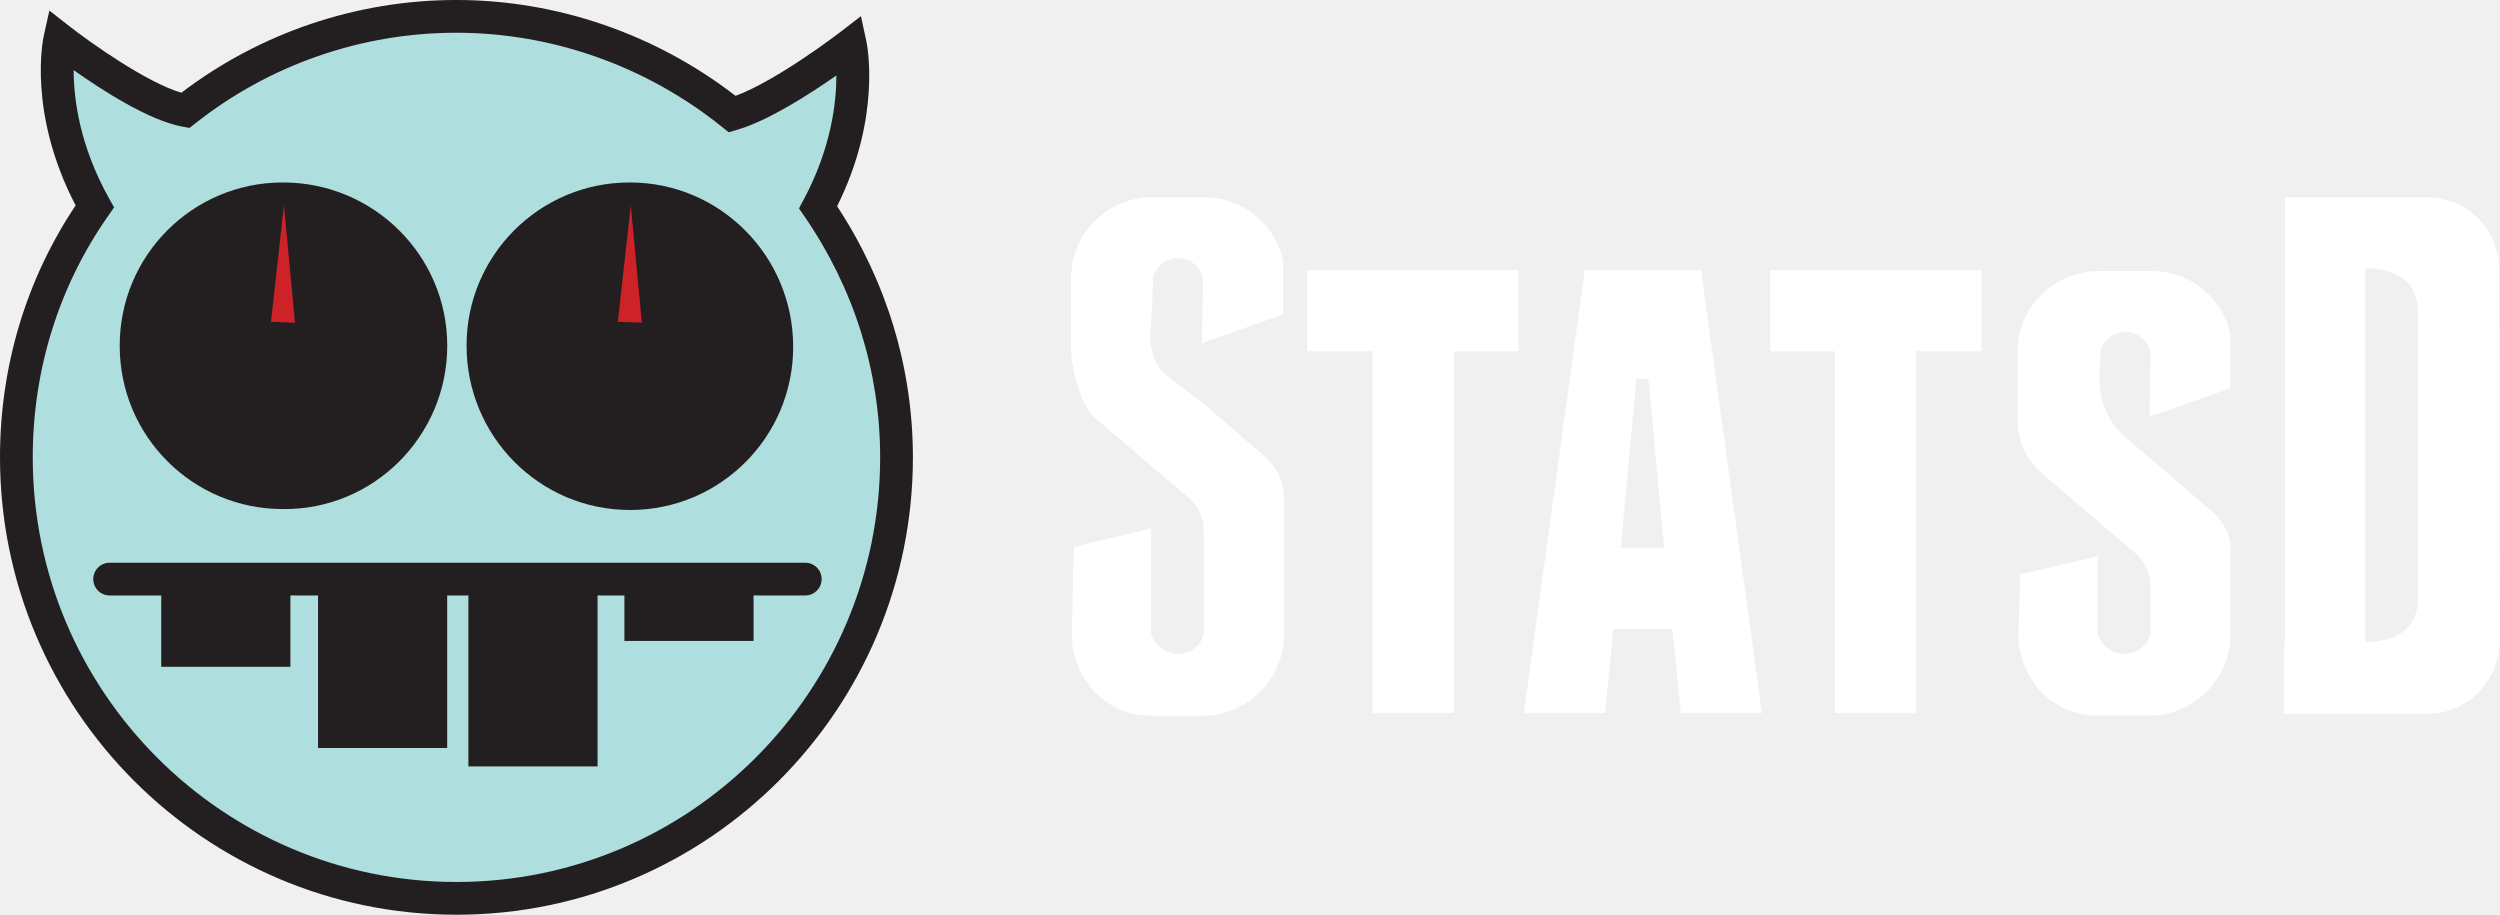
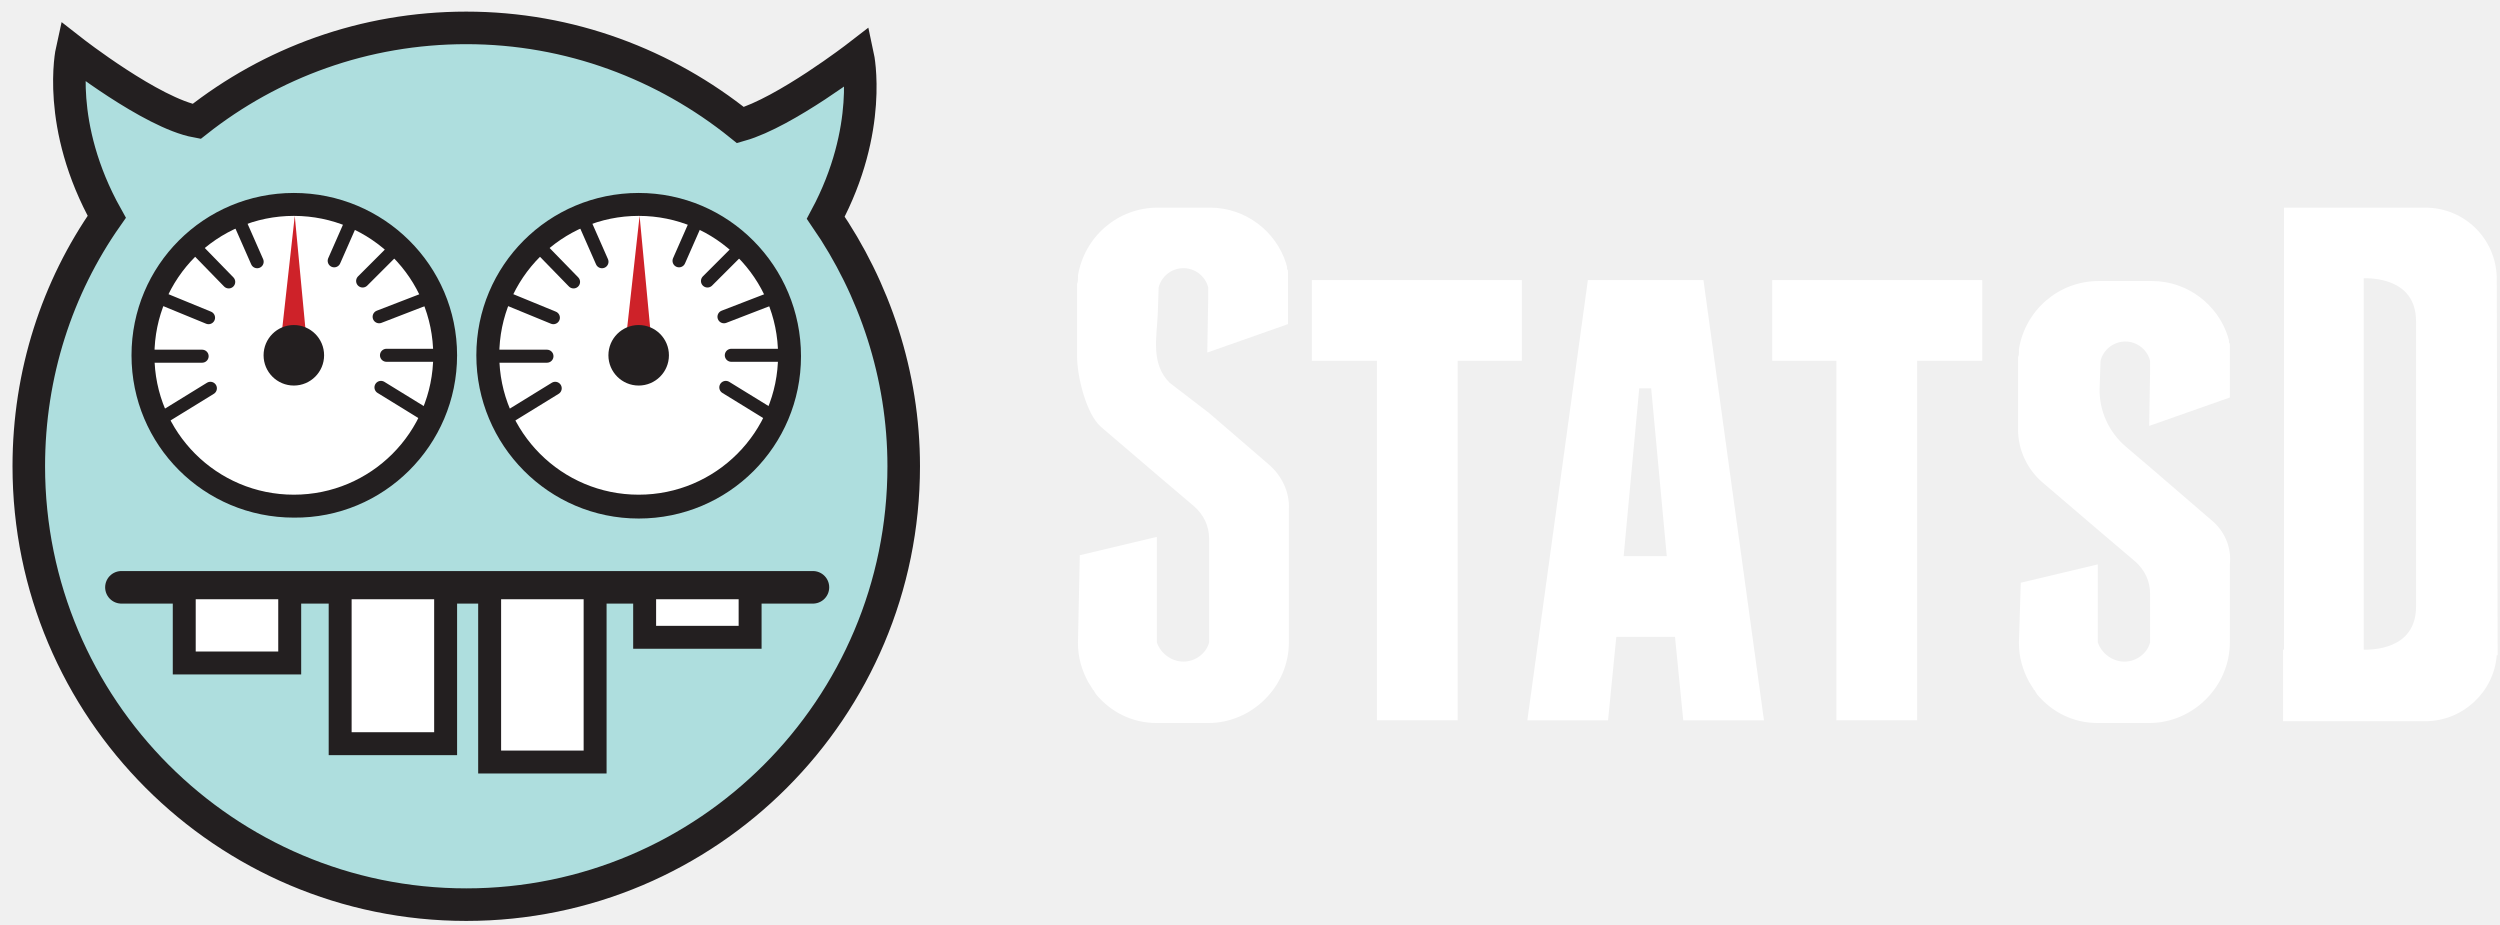
- <svg xmlns="http://www.w3.org/2000/svg" version="1.1" id="Слой_1" x="0" y="0" viewBox="0 0 190.861 69.834" xml:space="preserve">
-   <style>.st1{fill:#231f20}.st2{fill:#ce2229}.st3{fill:#fff}</style>
-   <path d="M62.785 16.487c3.28-6.579 2.199-11.86 2.15-12.089l-.401-1.863-1.508 1.164c-.049.037-4.61 3.543-7.695 4.687C49.457 3.844 42.209 1.35 34.85 1.35h-.06a33.321 33.321 0 00-20.132 6.805c-2.559-.747-6.712-3.706-8.187-4.858l-1.5-1.172-.413 1.859c-.052.235-1.197 5.658 2.34 12.443-3.634 5.439-5.551 11.816-5.551 18.491 0 18.508 15.028 33.567 33.5 33.567s33.5-15.058 33.5-33.567c0-6.542-1.92-12.898-5.562-18.431z" fill="#aedede" />
-   <path class="st1" d="M48.087 38.934h.044c6.873-.012 12.435-5.594 12.423-12.467 0-6.902-5.565-12.537-12.467-12.537h-.044c-6.873.012-12.435 5.594-12.423 12.467 0 6.902 5.564 12.537 12.467 12.537z" />
-   <path class="st1" d="M63.908 15.746C67.32 8.902 66.196 3.408 66.145 3.17l-.417-1.938-1.569 1.211c-.051.039-4.796 3.685-8.005 4.875C50.044 2.594 42.505 0 34.85 0h-.062a34.655 34.655 0 00-20.941 7.079c-2.663-.777-6.983-3.855-8.517-5.053L3.769.807 3.34 2.74c-.054.244-1.245 5.885 2.434 12.943C1.994 21.341 0 27.974 0 34.917 0 54.17 15.632 69.834 34.847 69.834S69.695 54.17 69.695 34.917c0-6.804-1.998-13.416-5.787-19.171zM34.847 67.334C17.011 67.334 2.5 52.792 2.5 34.917c0-6.69 1.992-13.067 5.76-18.439l.451-.643-.383-.685c-2.271-4.057-2.704-7.655-2.705-9.798 2.17 1.537 5.756 3.846 8.292 4.312l.558.103.444-.352A32.128 32.128 0 0134.79 2.5h.057c7.316 0 14.517 2.553 20.276 7.189l.504.406.623-.178c2.39-.683 5.608-2.76 7.604-4.157-.001 2.094-.405 5.574-2.498 9.478l-.36.672.432.628c3.772 5.48 5.767 11.836 5.767 18.379 0 17.875-14.511 32.417-32.348 32.417z" />
-   <path class="st1" d="M21.607 38.864c6.902.07 12.537-5.565 12.537-12.467 0-6.903-5.635-12.467-12.537-12.467h-.044c-6.873.012-12.435 5.594-12.423 12.467v.044c.012 6.873 5.594 12.435 12.467 12.423zM61.478 42.961H8.37a1.25 1.25 0 000 2.5h3.94v5.444h9.86v-5.444h2.11v11.643h9.86V45.461h1.62v13.051h9.86V45.461h2.05v3.472h9.86v-3.472h3.948a1.25 1.25 0 000-2.5z" />
-   <g>
-     <path class="st2" d="M47.17 24.565l.986-8.875.845 8.945-1.831-.07zM20.69 24.565l.986-8.875.845 8.945-1.831-.07z" />
-     <path class="st3" d="M99.79 26.818h5v27.61h6.2v-27.61h4.93V20.62H99.79v6.198zM135.15 26.818h4.93v27.61h6.199v-27.61h5V20.62H135.15v6.198zM123.736 41.82l1.197-12.889h.916l1.197 12.89-3.31-.001zm-2.747-21.2l-4.649 33.809h6.198l.634-6.41h4.508l.634 6.41h6.198l-4.649-33.809h-8.874zM184.593 45.699c0 3.38-3.522 3.31-4.015 3.31V20.483c.493 0 4.015-.07 4.015 3.31v21.906zm.704-30.639H174.45v33.95h-.07v5.493h10.917c2.888 0 5.283-2.254 5.494-5.071h.07l-.07-29.019a5.472 5.472 0 00-5.494-5.353z" />
-     <g>
-       <path class="st3" d="M168.811 39.003l-4.578-3.944-1.902-1.62c-1.338-1.127-2.113-2.818-2.042-4.579l.07-2.042a1.966 1.966 0 011.902-1.48c.915 0 1.69.635 1.902 1.48v.845l-.07 4.156 6.197-2.184v-4.014c0-.071 0-.141-.07-.212v-.14c0-.071-.07-.212-.07-.282-.775-2.466-3.1-4.297-5.847-4.297h-4.085c-3.099 0-5.635 2.254-6.128 5.212v.211c0 .141 0 .282-.07.423V32.1a5.39 5.39 0 001.831 4.015l4.367 3.733 2.818 2.395c.704.634 1.127 1.48 1.127 2.465v3.733c-.212.845-1.057 1.48-1.973 1.48-.915 0-1.76-.635-2.042-1.48v-5.987l-5.917 1.409-.14 4.578v.07c0 1.057.281 2.043.774 2.959.141.211.212.352.352.563 0 0 0 .07.07.07 0 .071.071.071.071.142.07.07.07.14.141.211 1.127 1.338 2.747 2.183 4.649 2.183h3.944c3.381 0 6.198-2.817 6.198-6.198v-5.987c.141-1.338-.422-2.606-1.479-3.451z" />
-     </g>
-     <g>
-       <path class="st3" d="M96.48 34.782l-4.577-3.945-3.03-2.324c-1.478-1.48-.985-3.522-.915-5.283l.07-2.042a1.966 1.966 0 011.902-1.48c.916 0 1.69.635 1.902 1.48v.845l-.07 4.156 6.198-2.184v-4.014c0-.071 0-.141-.07-.212v-.14c0-.071-.07-.212-.07-.282-.776-2.466-3.1-4.297-5.847-4.297h-4.015c-3.099 0-5.635 2.254-6.128 5.212v.211c0 .141 0 .282-.07.423v5.564c0 1.55.704 4.438 1.831 5.424l4.367 3.733 2.818 2.395c.704.634 1.127 1.479 1.127 2.465v7.959c-.212.845-1.057 1.48-1.973 1.48-.915 0-1.76-.635-2.042-1.48v-8.1l-5.917 1.409-.14 6.69v.072c0 1.057.281 2.043.774 2.959.141.21.212.352.352.563 0 0 0 .07.07.07 0 .071.071.071.071.141.07.07.07.141.141.212 1.127 1.338 2.747 2.183 4.649 2.183h3.944c3.381 0 6.198-2.817 6.198-6.198V38.233c.07-1.338-.563-2.606-1.55-3.451z" />
+ <svg xmlns="http://www.w3.org/2000/svg" version="1.1" id="Layer_1" x="0px" y="0px" viewBox="0 0 192 71" style="enable-background:new 0 0 192 71;" xml:space="preserve">
+   <style type="text/css">
+ 	.st0{fill:#FFFFFF;}
+ 	.st1{fill:#AEDEDE;stroke:#231F20;stroke-width:2.5;}
+ 	.st2{fill:#231F20;}
+ 	.st3{fill:#CE2229;}
+ 	.st4{fill:none;stroke:#231F20;stroke-linecap:round;}
+ 	.st5{fill:none;stroke:#231F20;stroke-width:2.5;stroke-linecap:round;}
+ </style>
+   <circle class="st0" cx="35.104" cy="35.809" r="32.446" />
+   <g id="v1">
+     <g id="InGRAINd---home" transform="translate(-544, -3483)">
+       <g id="Integrations" transform="translate(0, 3040)">
+         <g id="statsD" transform="translate(501, 382)">
+           <g id="statsD-02" transform="translate(45, 63)">
+             <path id="Path" class="st1" d="M61.419,14.721c3.663-6.832,2.465-12.396,2.465-12.396       s-5.564,4.296-9.016,5.283c-5.776-4.649-13.101-7.466-21.06-7.466       c-7.818,0-15.003,2.677-20.708,7.184C9.65,6.691,3.522,1.902,3.522,1.902       S2.254,7.607,6.198,14.65C2.395,20.074,0.211,26.695,0.211,33.809       c0,18.595,15.073,33.668,33.597,33.668s33.597-15.073,33.597-33.668       C67.406,26.765,65.152,20.144,61.419,14.721z" />
+             <g id="Group" transform="translate(7.747795, 12.67821)">
+               <g>
+                 <path id="Path_1_" class="st0" d="M12.819,24.229c-6.41,0-11.622-5.212-11.622-11.622         S6.41,0.986,12.819,0.986s11.622,5.212,11.622,11.622S19.229,24.229,12.819,24.229z" />
+                 <path id="Shape" class="st2" d="M12.819,1.902c5.917,0,10.706,4.79,10.706,10.706         s-4.79,10.706-10.706,10.706S2.113,18.524,2.113,12.608S6.903,1.902,12.819,1.902          M12.819,0.141c-6.903,0-12.467,5.564-12.467,12.467S5.917,25.075,12.819,25.075         c6.903,0.07,12.537-5.564,12.537-12.467S19.722,0.141,12.819,0.141L12.819,0.141z" />
+               </g>
+               <polygon id="Path_2_" class="st3" points="11.903,10.776 12.89,1.902 13.735,10.847       " />
+               <circle id="Oval" class="st2" cx="12.819" cy="12.608" r="2.324" />
+               <line id="Path_3_" class="st4" x1="19.51" y1="15.073" x2="23.173" y2="17.327" />
+               <line id="Path_4_" class="st4" x1="19.933" y1="12.608" x2="24.229" y2="12.608" />
+               <line id="Path_5_" class="st4" x1="19.369" y1="9.65" x2="23.384" y2="8.1" />
+               <line id="Path_6_" class="st4" x1="18.102" y1="6.903" x2="20.849" y2="4.156" />
+               <line id="Path_7_" class="st4" x1="15.918" y1="5.353" x2="17.468" y2="1.831" />
+               <line id="Path_8_" class="st4" x1="6.41" y1="15.143" x2="2.747" y2="17.397" />
+               <line id="Path_9_" class="st4" x1="5.776" y1="12.678" x2="1.479" y2="12.678" />
+               <line id="Path_10_" class="st4" x1="6.269" y1="9.72" x2="2.324" y2="8.1" />
+               <line id="Path_11_" class="st4" x1="7.818" y1="6.973" x2="5.142" y2="4.226" />
+               <line id="Path_12_" class="st4" x1="10.002" y1="5.423" x2="8.452" y2="1.902" />
+             </g>
+             <g id="Group_1_" transform="translate(34.51291, 12.67821)">
+               <g>
+                 <path id="Path_13_" class="st0" d="M12.537,24.229c-6.41,0-11.622-5.212-11.622-11.622         S6.128,0.986,12.537,0.986s11.622,5.212,11.622,11.622S18.947,24.229,12.537,24.229z" />
+                 <path id="Shape_1_" class="st2" d="M12.537,1.902c5.917,0,10.706,4.79,10.706,10.706         s-4.79,10.706-10.706,10.706S1.831,18.524,1.831,12.608S6.621,1.902,12.537,1.902 M12.537,0.141         c-6.903,0-12.467,5.564-12.467,12.467s5.564,12.537,12.467,12.537s12.467-5.564,12.467-12.467         S19.44,0.141,12.537,0.141L12.537,0.141z" />
+               </g>
+               <polygon id="Path_14_" class="st3" points="11.622,10.776 12.608,1.902 13.453,10.847       " />
+               <circle id="Oval_1_" class="st2" cx="12.537" cy="12.608" r="2.324" />
+               <line id="Path_15_" class="st4" x1="19.229" y1="15.073" x2="22.891" y2="17.327" />
+               <line id="Path_16_" class="st4" x1="19.651" y1="12.608" x2="23.948" y2="12.608" />
+               <line id="Path_17_" class="st4" x1="19.088" y1="9.65" x2="23.103" y2="8.1" />
+               <line id="Path_18_" class="st4" x1="17.82" y1="6.903" x2="20.567" y2="4.156" />
+               <line id="Path_19_" class="st4" x1="15.636" y1="5.353" x2="17.186" y2="1.831" />
+               <line id="Path_20_" class="st4" x1="6.128" y1="15.143" x2="2.465" y2="17.397" />
+               <line id="Path_21_" class="st4" x1="5.494" y1="12.678" x2="1.197" y2="12.678" />
+               <line id="Path_22_" class="st4" x1="5.987" y1="9.72" x2="2.043" y2="8.1" />
+               <line id="Path_23_" class="st4" x1="7.536" y1="6.973" x2="4.86" y2="4.226" />
+               <line id="Path_24_" class="st4" x1="9.72" y1="5.423" x2="8.17" y2="1.902" />
+             </g>
+             <line id="Path_25_" class="st5" x1="7.325" y1="43.106" x2="60.433" y2="43.106" />
+             <g id="Group_2_" transform="translate(11.26952, 42.2607)">
+               <rect id="Rectangle" x="0.916" y="0.916" class="st0" width="8.1" height="5.776" />
+               <path id="Shape_2_" class="st2" d="M8.1,1.761v4.015H1.761V1.761H8.1 M9.861,0H0v7.536h9.861V0        L9.861,0z" />
+             </g>
+             <g id="Group_3_" transform="translate(23.24339, 42.2607)">
+               <rect id="Rectangle_1_" x="0.916" y="0.916" class="st0" width="8.1" height="11.974" />
+               <path id="Shape_3_" class="st2" d="M8.1,1.761v10.213H1.761v-10.213H8.1 M9.861,0H0v13.735h9.861V0        L9.861,0z" />
+             </g>
+             <g id="Group_4_" transform="translate(34.51291, 42.2607)">
+               <rect id="Rectangle_2_" x="1.127" y="0.916" class="st0" width="8.1" height="13.383" />
+               <path id="Shape_4_" class="st2" d="M8.311,1.761v11.622H1.972V1.761H8.311 M10.072,0H0.211v15.143h9.861V0        L10.072,0z" />
+             </g>
+             <g id="Group_5_" transform="translate(46.48677, 42.2607)">
+               <rect id="Rectangle_3_" x="1.057" y="0.916" class="st0" width="8.1" height="3.803" />
+               <path id="Shape_5_" class="st2" d="M8.241,1.761v2.043H1.902v-2.043H8.241 M10.002,0H0.141v5.564h9.861V0        L10.002,0z" />
+             </g>
+             <g id="Group_6_" transform="translate(80.29533, 13.38256)">
+               <polygon id="Path_26_" class="st0" points="18.454,12.326 23.455,12.326 23.455,39.936 29.653,39.936         29.653,12.326 34.583,12.326 34.583,6.128 18.454,6.128       " />
+               <polygon id="Path_27_" class="st0" points="53.812,12.326 58.742,12.326 58.742,39.936 64.941,39.936         64.941,12.326 69.941,12.326 69.941,6.128 53.812,6.128       " />
+               <path id="Shape_6_" class="st0" d="M44.444,6.128h-0.634h-4.156l-4.649,33.809h6.198l0.634-6.41h4.508        l0.634,6.41h6.198L48.529,6.128H44.444z M42.402,27.329l1.197-12.89h0.916l1.197,12.89H42.402z        " />
+               <path id="Shape_7_" class="st0" d="M109.455,5.917c-0.07-2.958-2.465-5.353-5.494-5.353h-4.649h-6.198        v5.494v28.456h-0.07v5.494h10.917c2.888,0,5.283-2.254,5.494-5.071h0.07L109.455,5.917        L109.455,5.917z M103.257,31.202c0,3.381-3.522,3.311-4.015,3.311V5.987        c0.493,0,4.015-0.07,4.015,3.311V31.202z" />
+               <path id="Path_28_" class="st0" d="M87.48,24.511l-4.578-3.944l-1.902-1.62        c-1.338-1.127-2.113-2.817-2.043-4.578l0.07-2.043c0.211-0.845,0.986-1.479,1.902-1.479        s1.69,0.634,1.902,1.479v0.845l-0.07,4.156l6.198-2.183v-2.817V12.256c0-0.211,0-0.352,0-0.563        c0-0.07,0-0.141,0-0.282c0-0.07,0-0.141,0-0.211v-0.07c0-0.07,0-0.141-0.07-0.211        c0-0.07,0-0.141,0-0.141l0,0c0-0.07-0.07-0.211-0.07-0.282l0,0        c-0.775-2.465-3.099-4.296-5.846-4.296h-4.085l0,0c-3.099,0-5.635,2.254-6.128,5.212c0,0,0,0,0,0.07        c0,0,0,0.07,0,0.141c0,0.141,0,0.282-0.07,0.423l0,0l0,0v0.423l0,0l0,0v5.142        c0,1.55,0.704,3.029,1.831,4.015l4.367,3.733l2.817,2.395c0.704,0.634,1.127,1.479,1.127,2.465        v2.888v0.634v0.211c-0.211,0.845-1.057,1.479-1.972,1.479s-1.761-0.634-2.043-1.479V27.962        l-5.917,1.409l-0.141,4.578v0.07c0,1.057,0.282,2.043,0.775,2.958l0,0l0,0        c0.141,0.211,0.211,0.352,0.352,0.563c0,0,0,0.07,0.07,0.07c0,0.07,0.07,0.07,0.07,0.141        c0.07,0.07,0.07,0.141,0.141,0.211c1.127,1.338,2.747,2.183,4.649,2.183h3.944        c3.381,0,6.198-2.817,6.198-6.198V27.962C89.1,26.624,88.536,25.356,87.48,24.511z" />
+               <path id="Path_29_" class="st0" d="M15.143,20.285l-4.578-3.944l-3.029-2.324        c-1.479-1.479-0.986-3.522-0.916-5.283l0.07-2.043c0.211-0.845,0.986-1.479,1.902-1.479        c0.916,0,1.69,0.634,1.902,1.479v0.845l-0.07,4.156l6.198-2.183V6.691V6.621        c0-0.211,0-0.352,0-0.563c0-0.07,0-0.141,0-0.282c0-0.07,0-0.141,0-0.211V5.494        c0-0.07,0-0.141-0.07-0.211c0-0.07,0-0.141,0-0.141l0,0c0-0.07-0.07-0.211-0.07-0.282l0,0        c-0.775-2.465-3.099-4.296-5.846-4.296H6.621l0,0c-3.099,0-5.635,2.254-6.128,5.212c0,0,0,0,0,0.07        c0,0,0,0.07,0,0.141c0,0.141,0,0.282-0.07,0.423l0,0l0,0v0.423l0,0l0,0v5.142        c0,1.55,0.704,4.437,1.831,5.423l4.367,3.733l2.817,2.395c0.704,0.634,1.127,1.479,1.127,2.465        v7.114v0.634v0.211c-0.211,0.845-1.057,1.479-1.972,1.479c-0.916,0-1.761-0.634-2.043-1.479        v-8.1l-5.917,1.409l-0.141,6.691v0.07c0,1.057,0.282,2.043,0.775,2.958l0,0l0,0        c0.141,0.211,0.211,0.352,0.352,0.563c0,0,0,0.07,0.07,0.07c0,0.07,0.07,0.07,0.07,0.141        c0.07,0.07,0.07,0.141,0.141,0.211c1.127,1.338,2.747,2.183,4.649,2.183h3.944        c3.381,0,6.198-2.817,6.198-6.198V23.736C16.763,22.398,16.13,21.13,15.143,20.285z" />
+             </g>
+           </g>
+         </g>
+       </g>
    </g>
  </g>
</svg>
